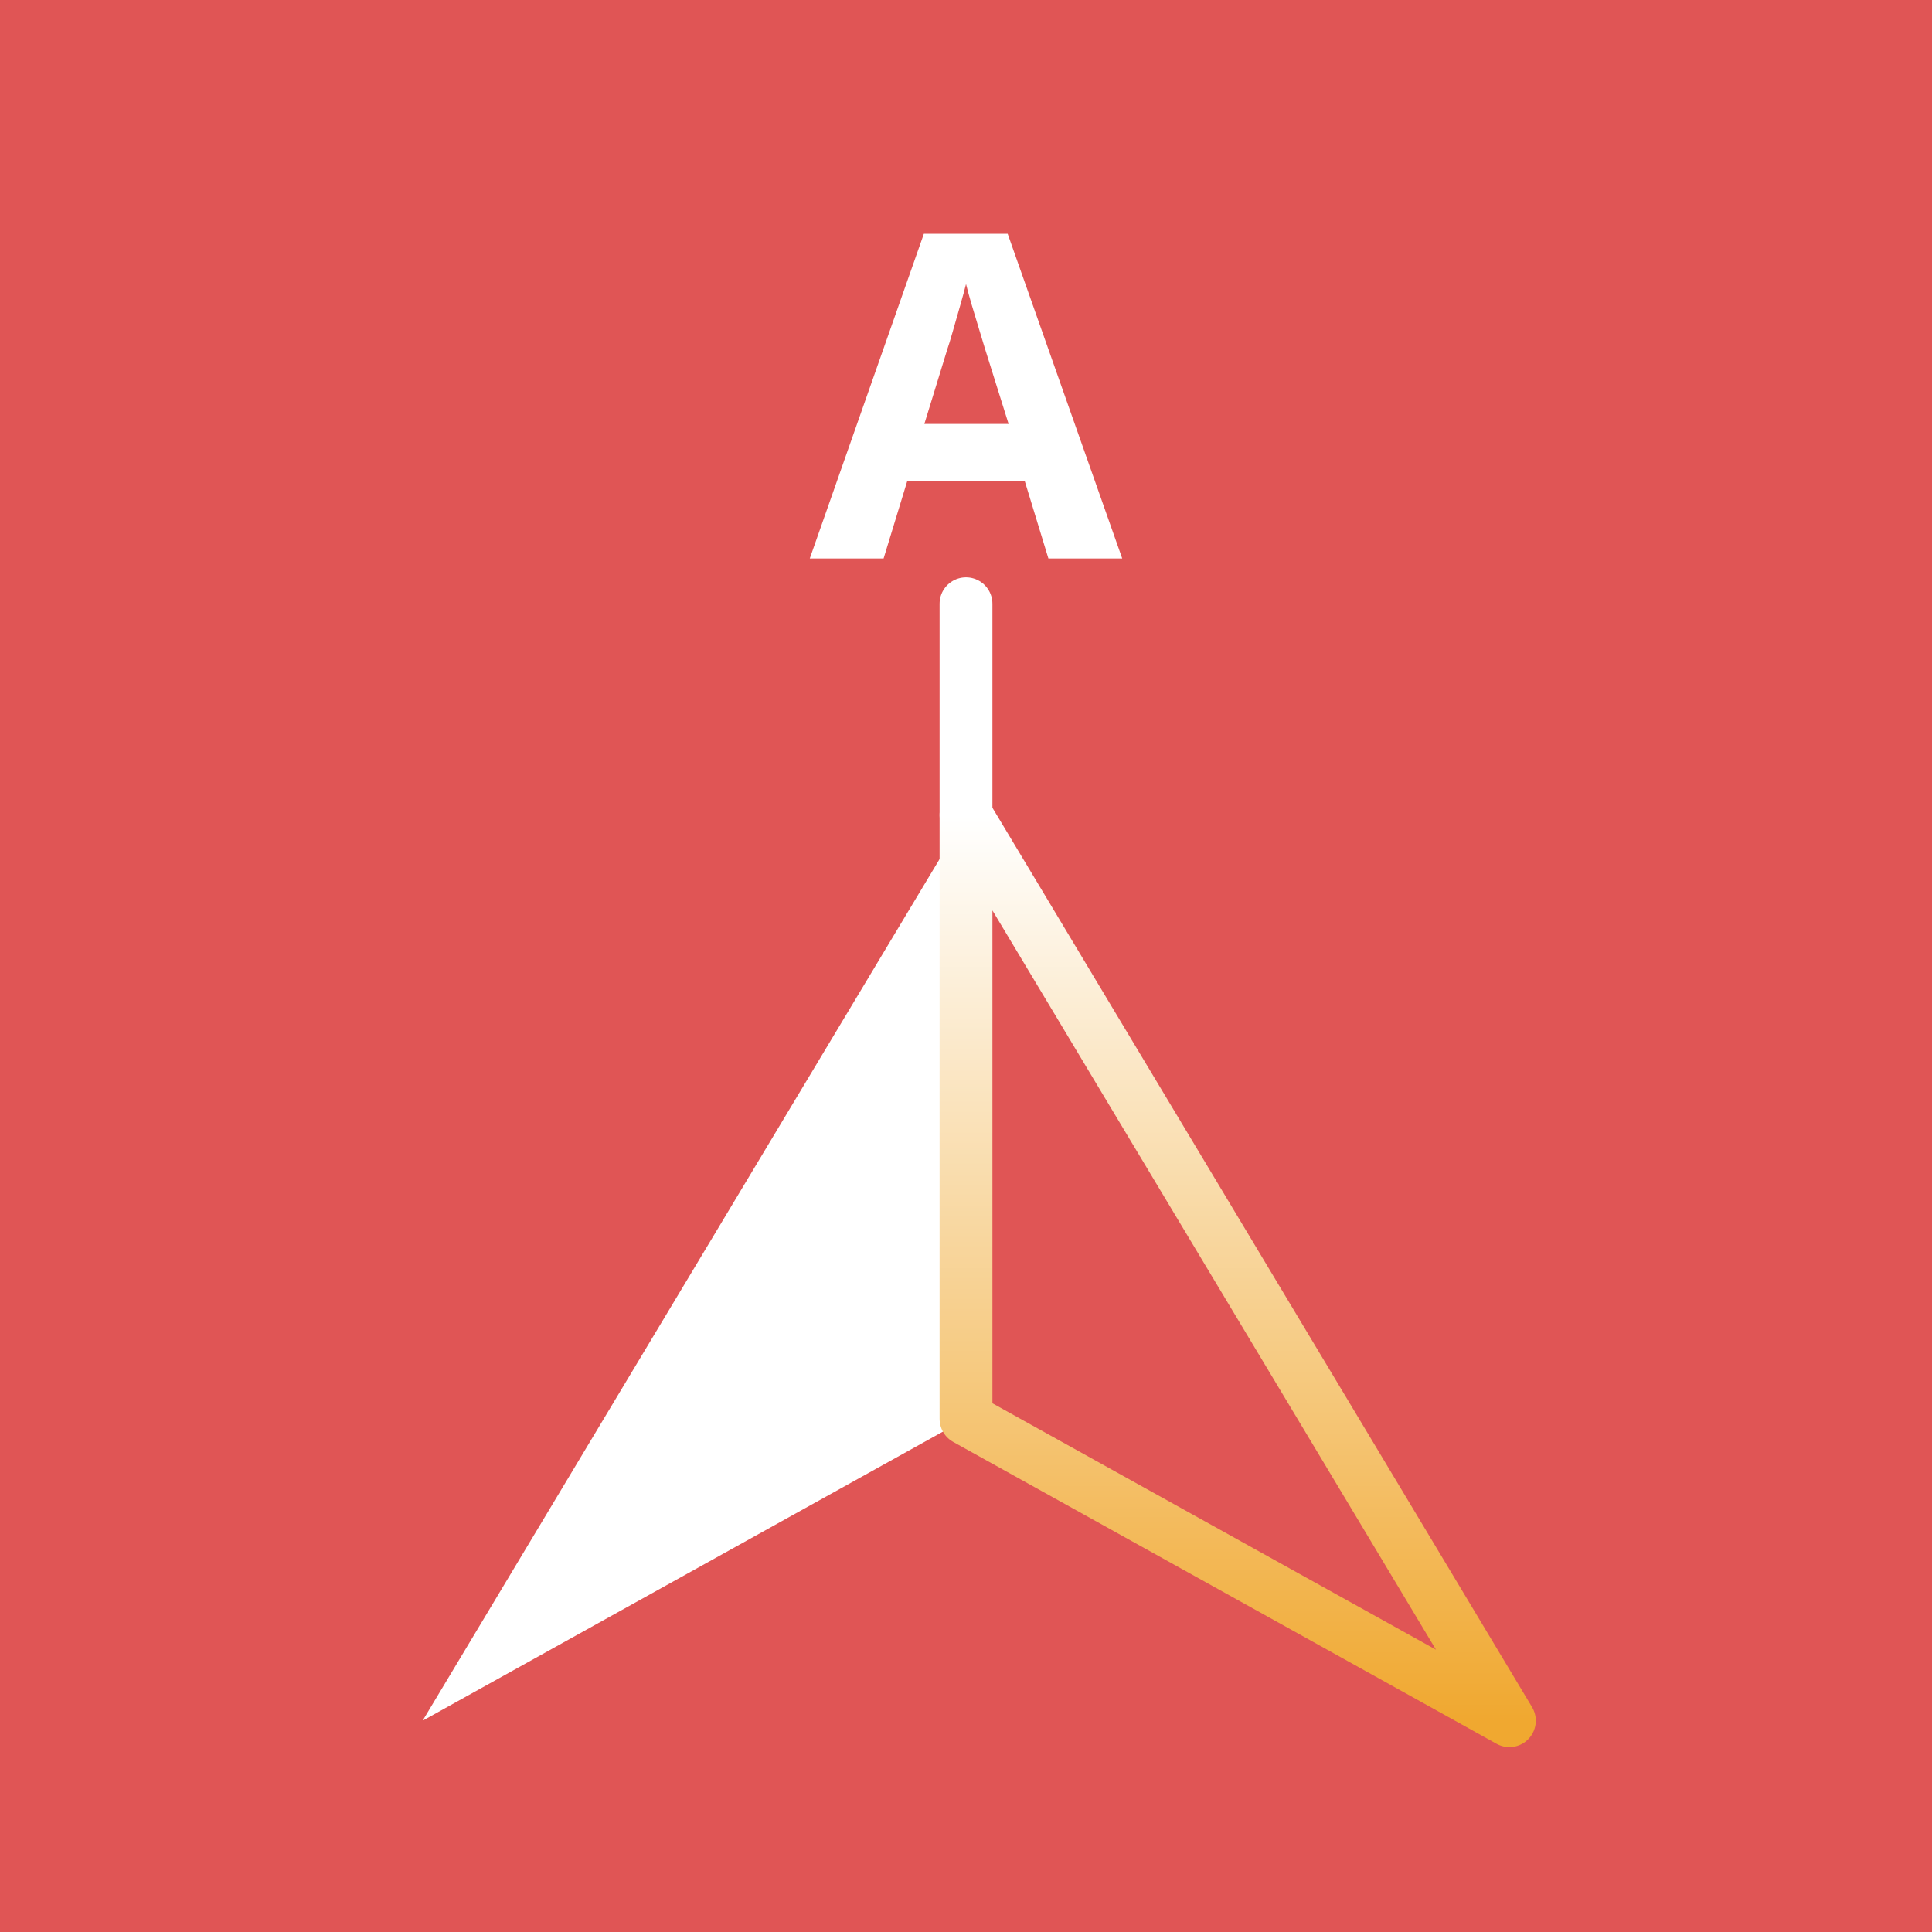
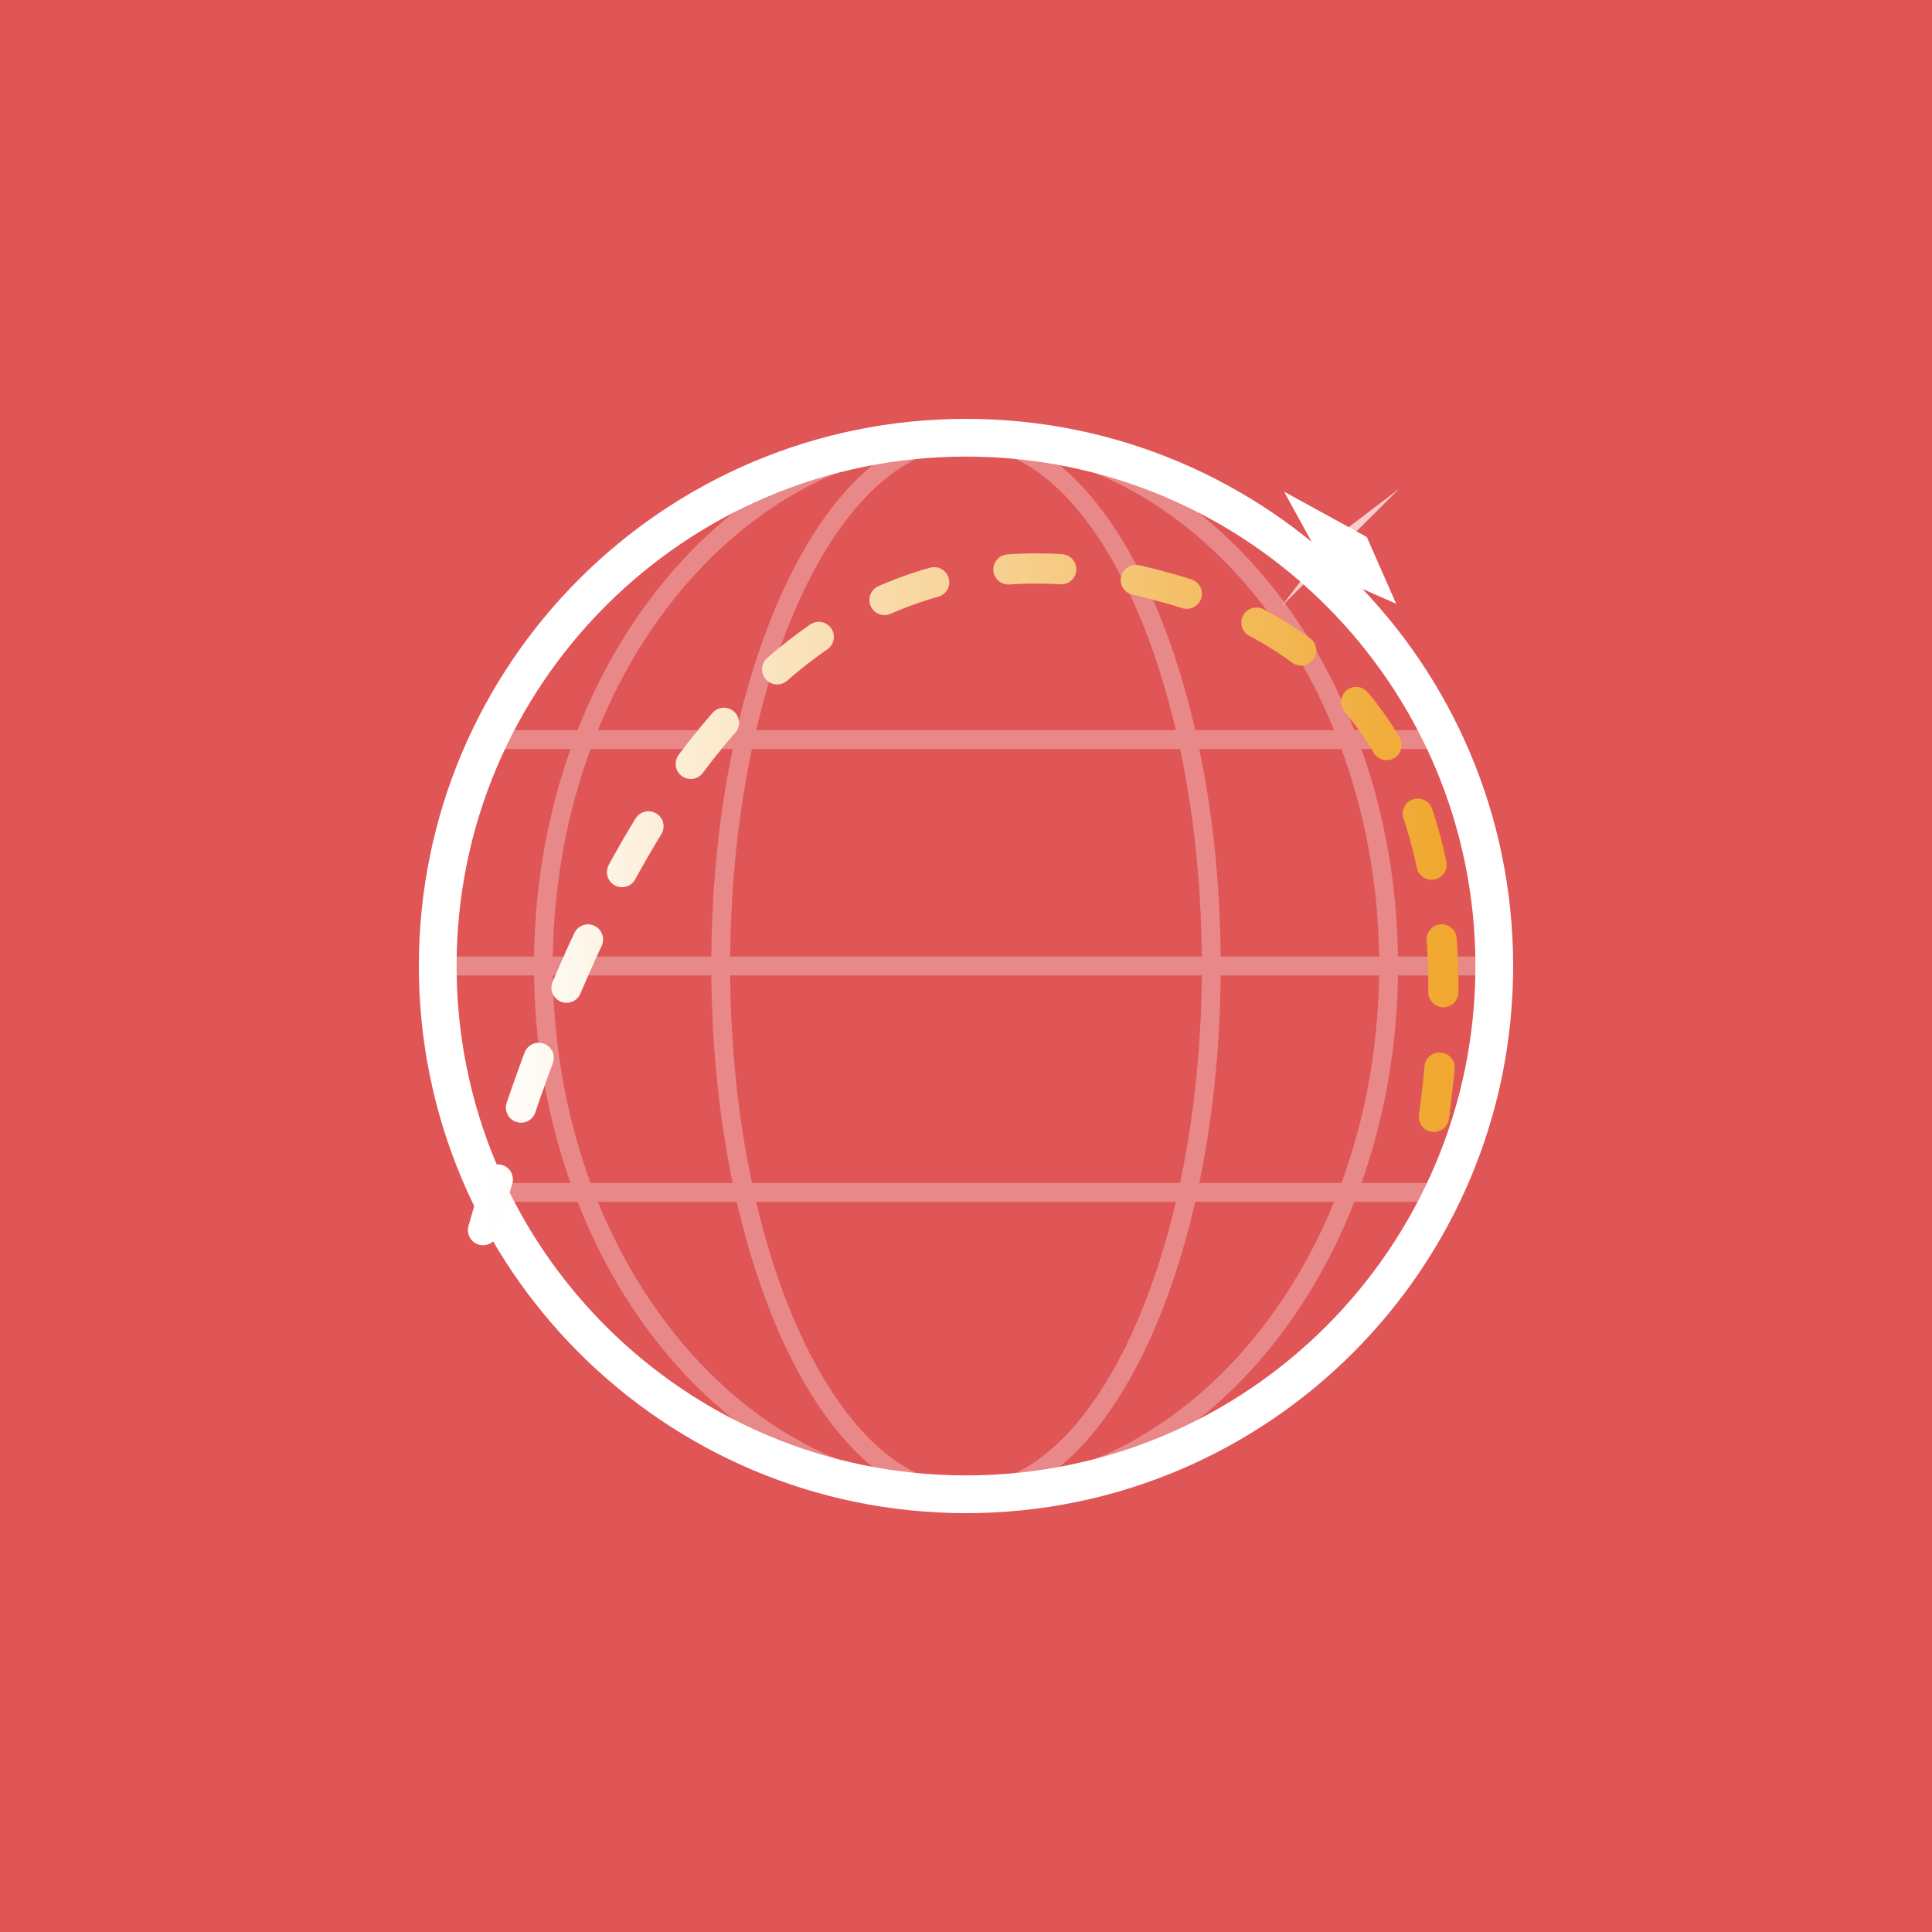
<svg xmlns="http://www.w3.org/2000/svg" viewBox="0 0 512 512" width="512" height="512">
  <rect width="512" height="512" fill="#E05555" />
  <defs>
-     <linearGradient id="ag" x1="0.5" y1="0" x2="0.5" y2="1">
+     <linearGradient id="g1" x1="0" y1="0" x2="1" y2="0">
      <stop offset="0%" stop-color="#FFFFFF" />
      <stop offset="100%" stop-color="#F0A830" />
    </linearGradient>
+     <clipPath id="gc">
+       <circle cx="256" cy="256" r="140" />
+     </clipPath>
  </defs>
-   <text x="256" y="148" text-anchor="middle" font-family="'Outfit', sans-serif" font-size="120" font-weight="800" fill="#FFFFFF">A</text>
-   <line x1="256" y1="160" x2="256" y2="216" stroke="#FFFFFF" stroke-width="14" stroke-linecap="round" />
-   <polygon points="256,216 112,456 256,376" fill="#FFFFFF" />
-   <polygon points="256,216 400,456 256,376" fill="none" stroke="url(#ag)" stroke-width="14" stroke-linejoin="round" />
+   <circle cx="256" cy="256" r="140" fill="none" stroke="#FFFFFF" stroke-width="10" />
+   <g clip-path="url(#gc)" stroke="#FFFFFF" stroke-width="5" fill="none" opacity="0.3">
+     <ellipse cx="256" cy="256" rx="65" ry="140" />
+     <ellipse cx="256" cy="256" rx="112" ry="140" />
+     <line x1="116" y1="196" x2="396" y2="196" />
+     <line x1="116" y1="256" x2="396" y2="256" />
+     <line x1="116" y1="316" x2="396" y2="316" />
+   </g>
+   <path d="M 128,326 Q 186,120 310,156 Q 396,180 380,296" fill="none" stroke="url(#g1)" stroke-width="8" stroke-linecap="round" stroke-dasharray="14,20" />
+   <g transform="translate(370,160) rotate(45)" fill="#FFFFFF">
+     <path d="M 0,0 L -18,-7 L -42,0 L -18,7 Z" />
+     <path d="M -21,-22 L -24,0 L -21,0 Z" opacity="0.7" />
+     <path d="M -21,22 L -24,0 L -21,0 Z" opacity="0.7" />
+   </g>
</svg>
